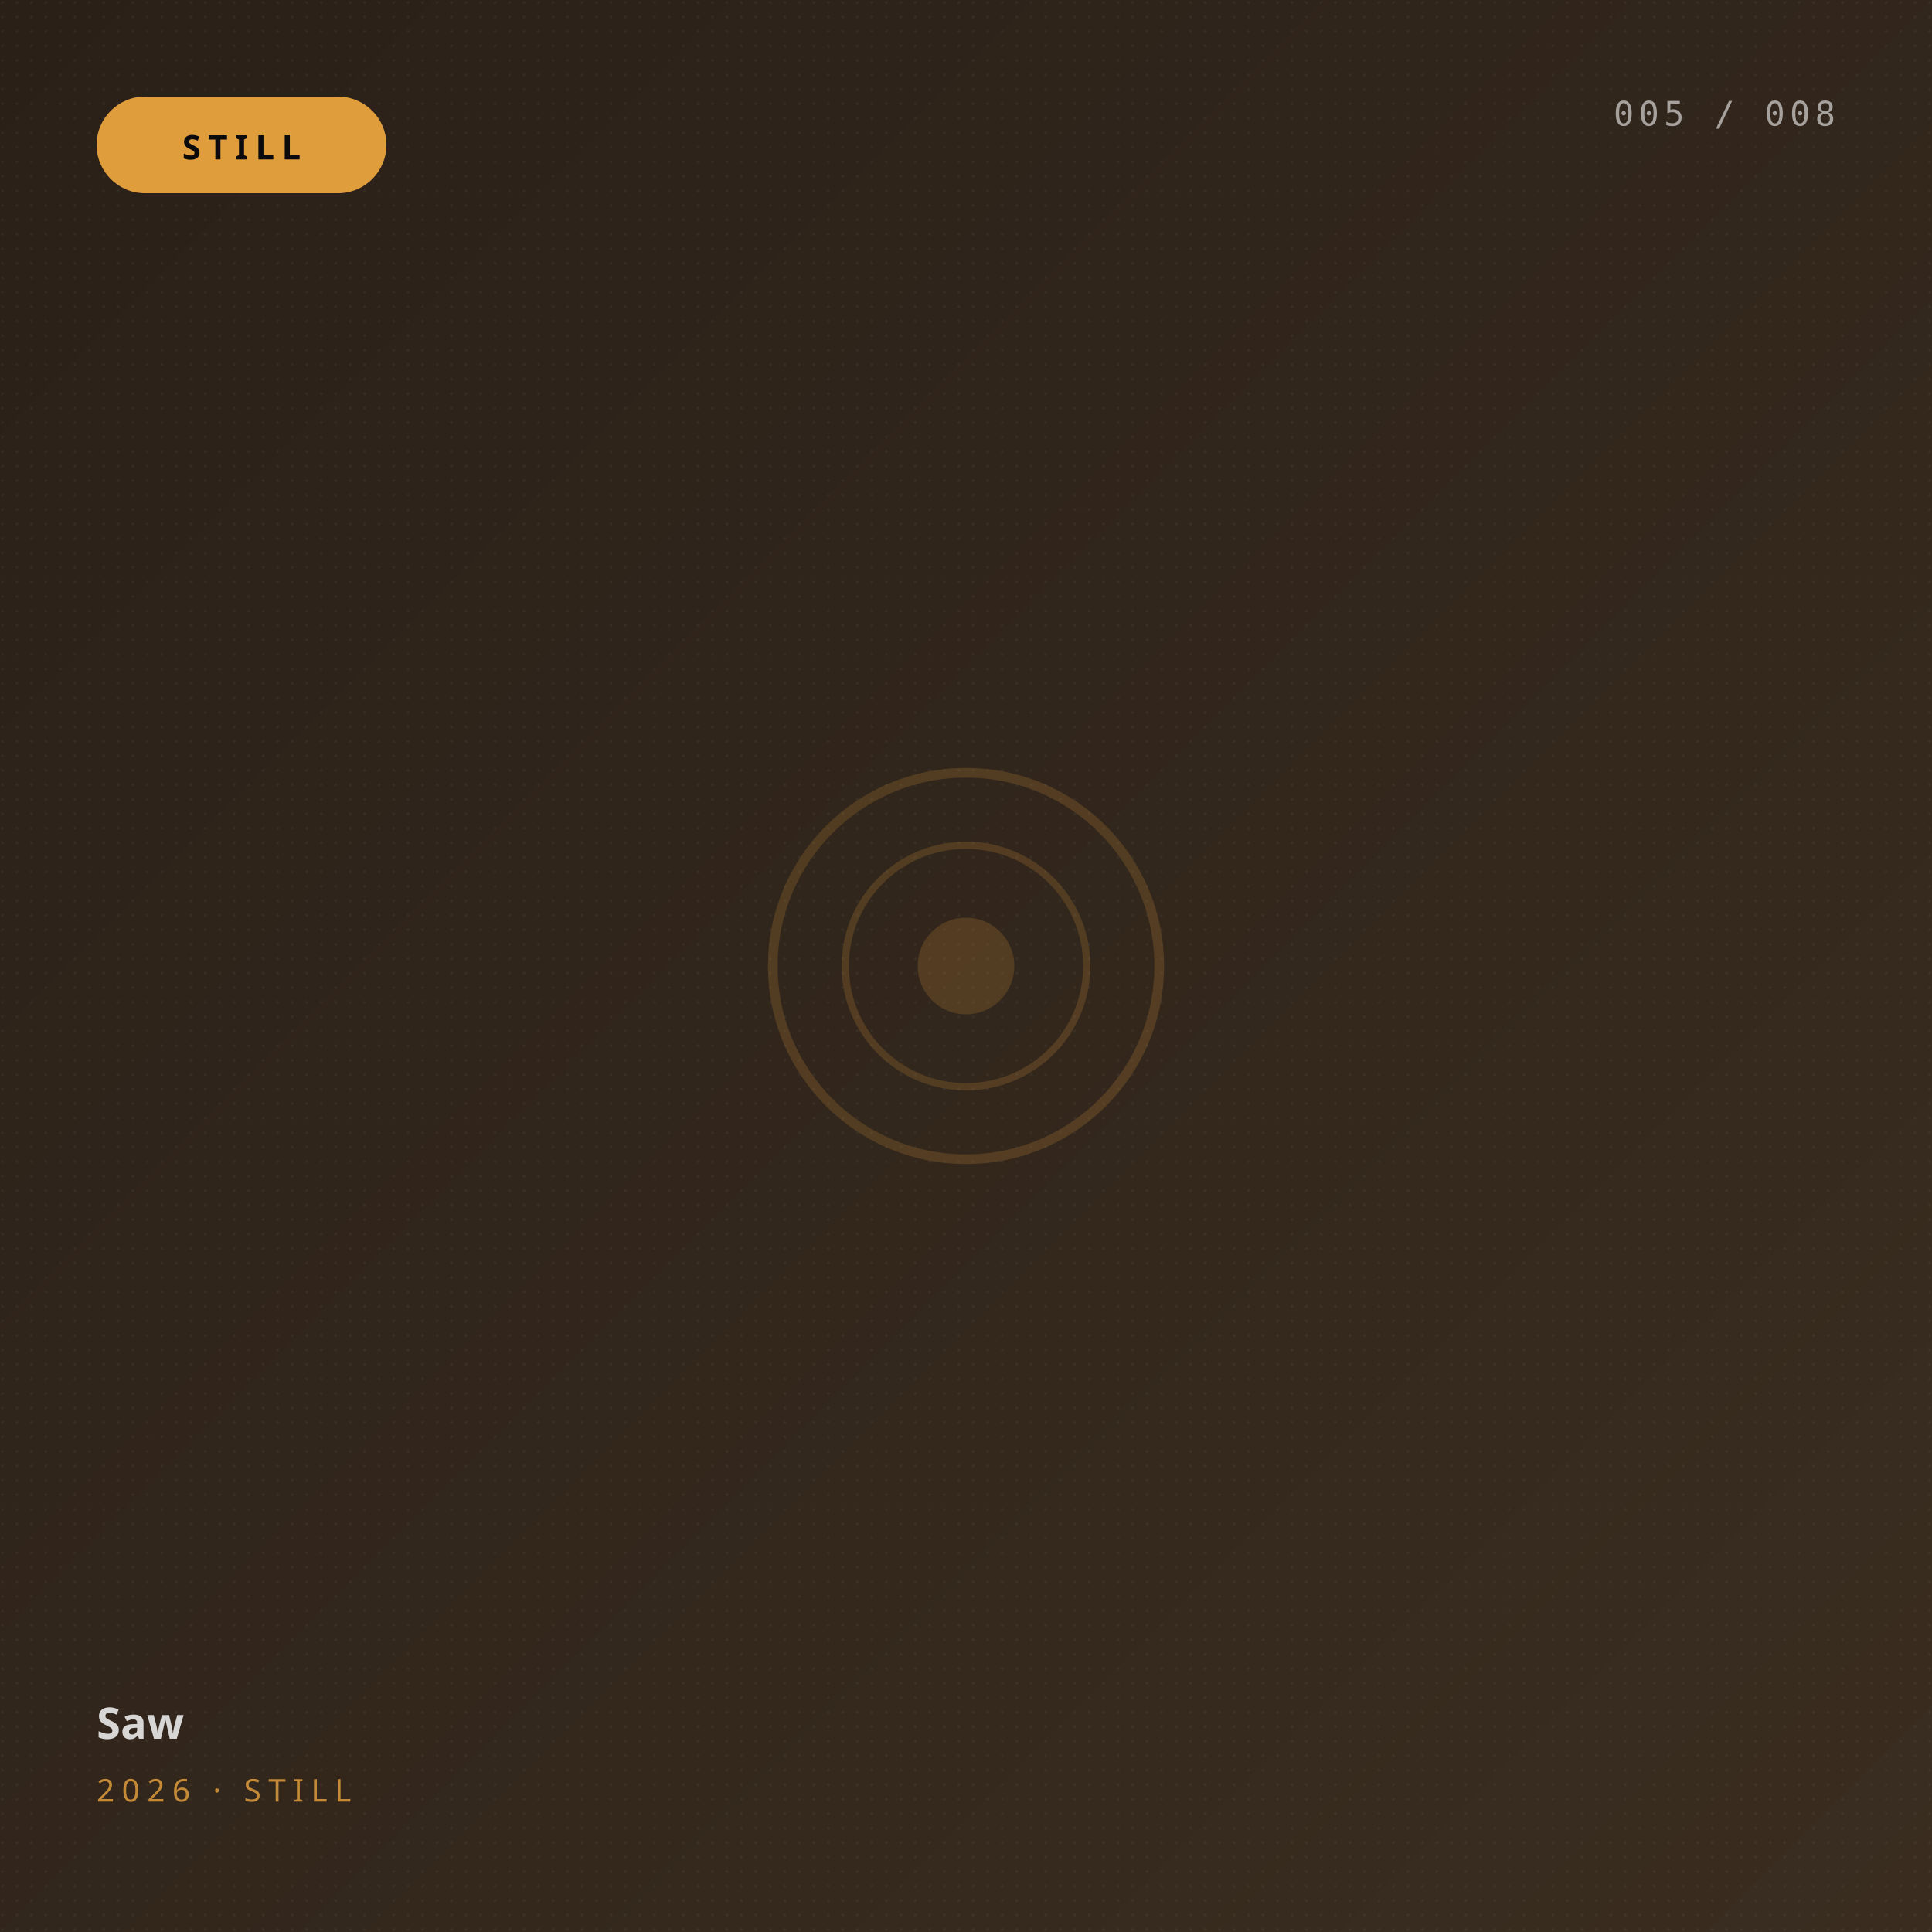
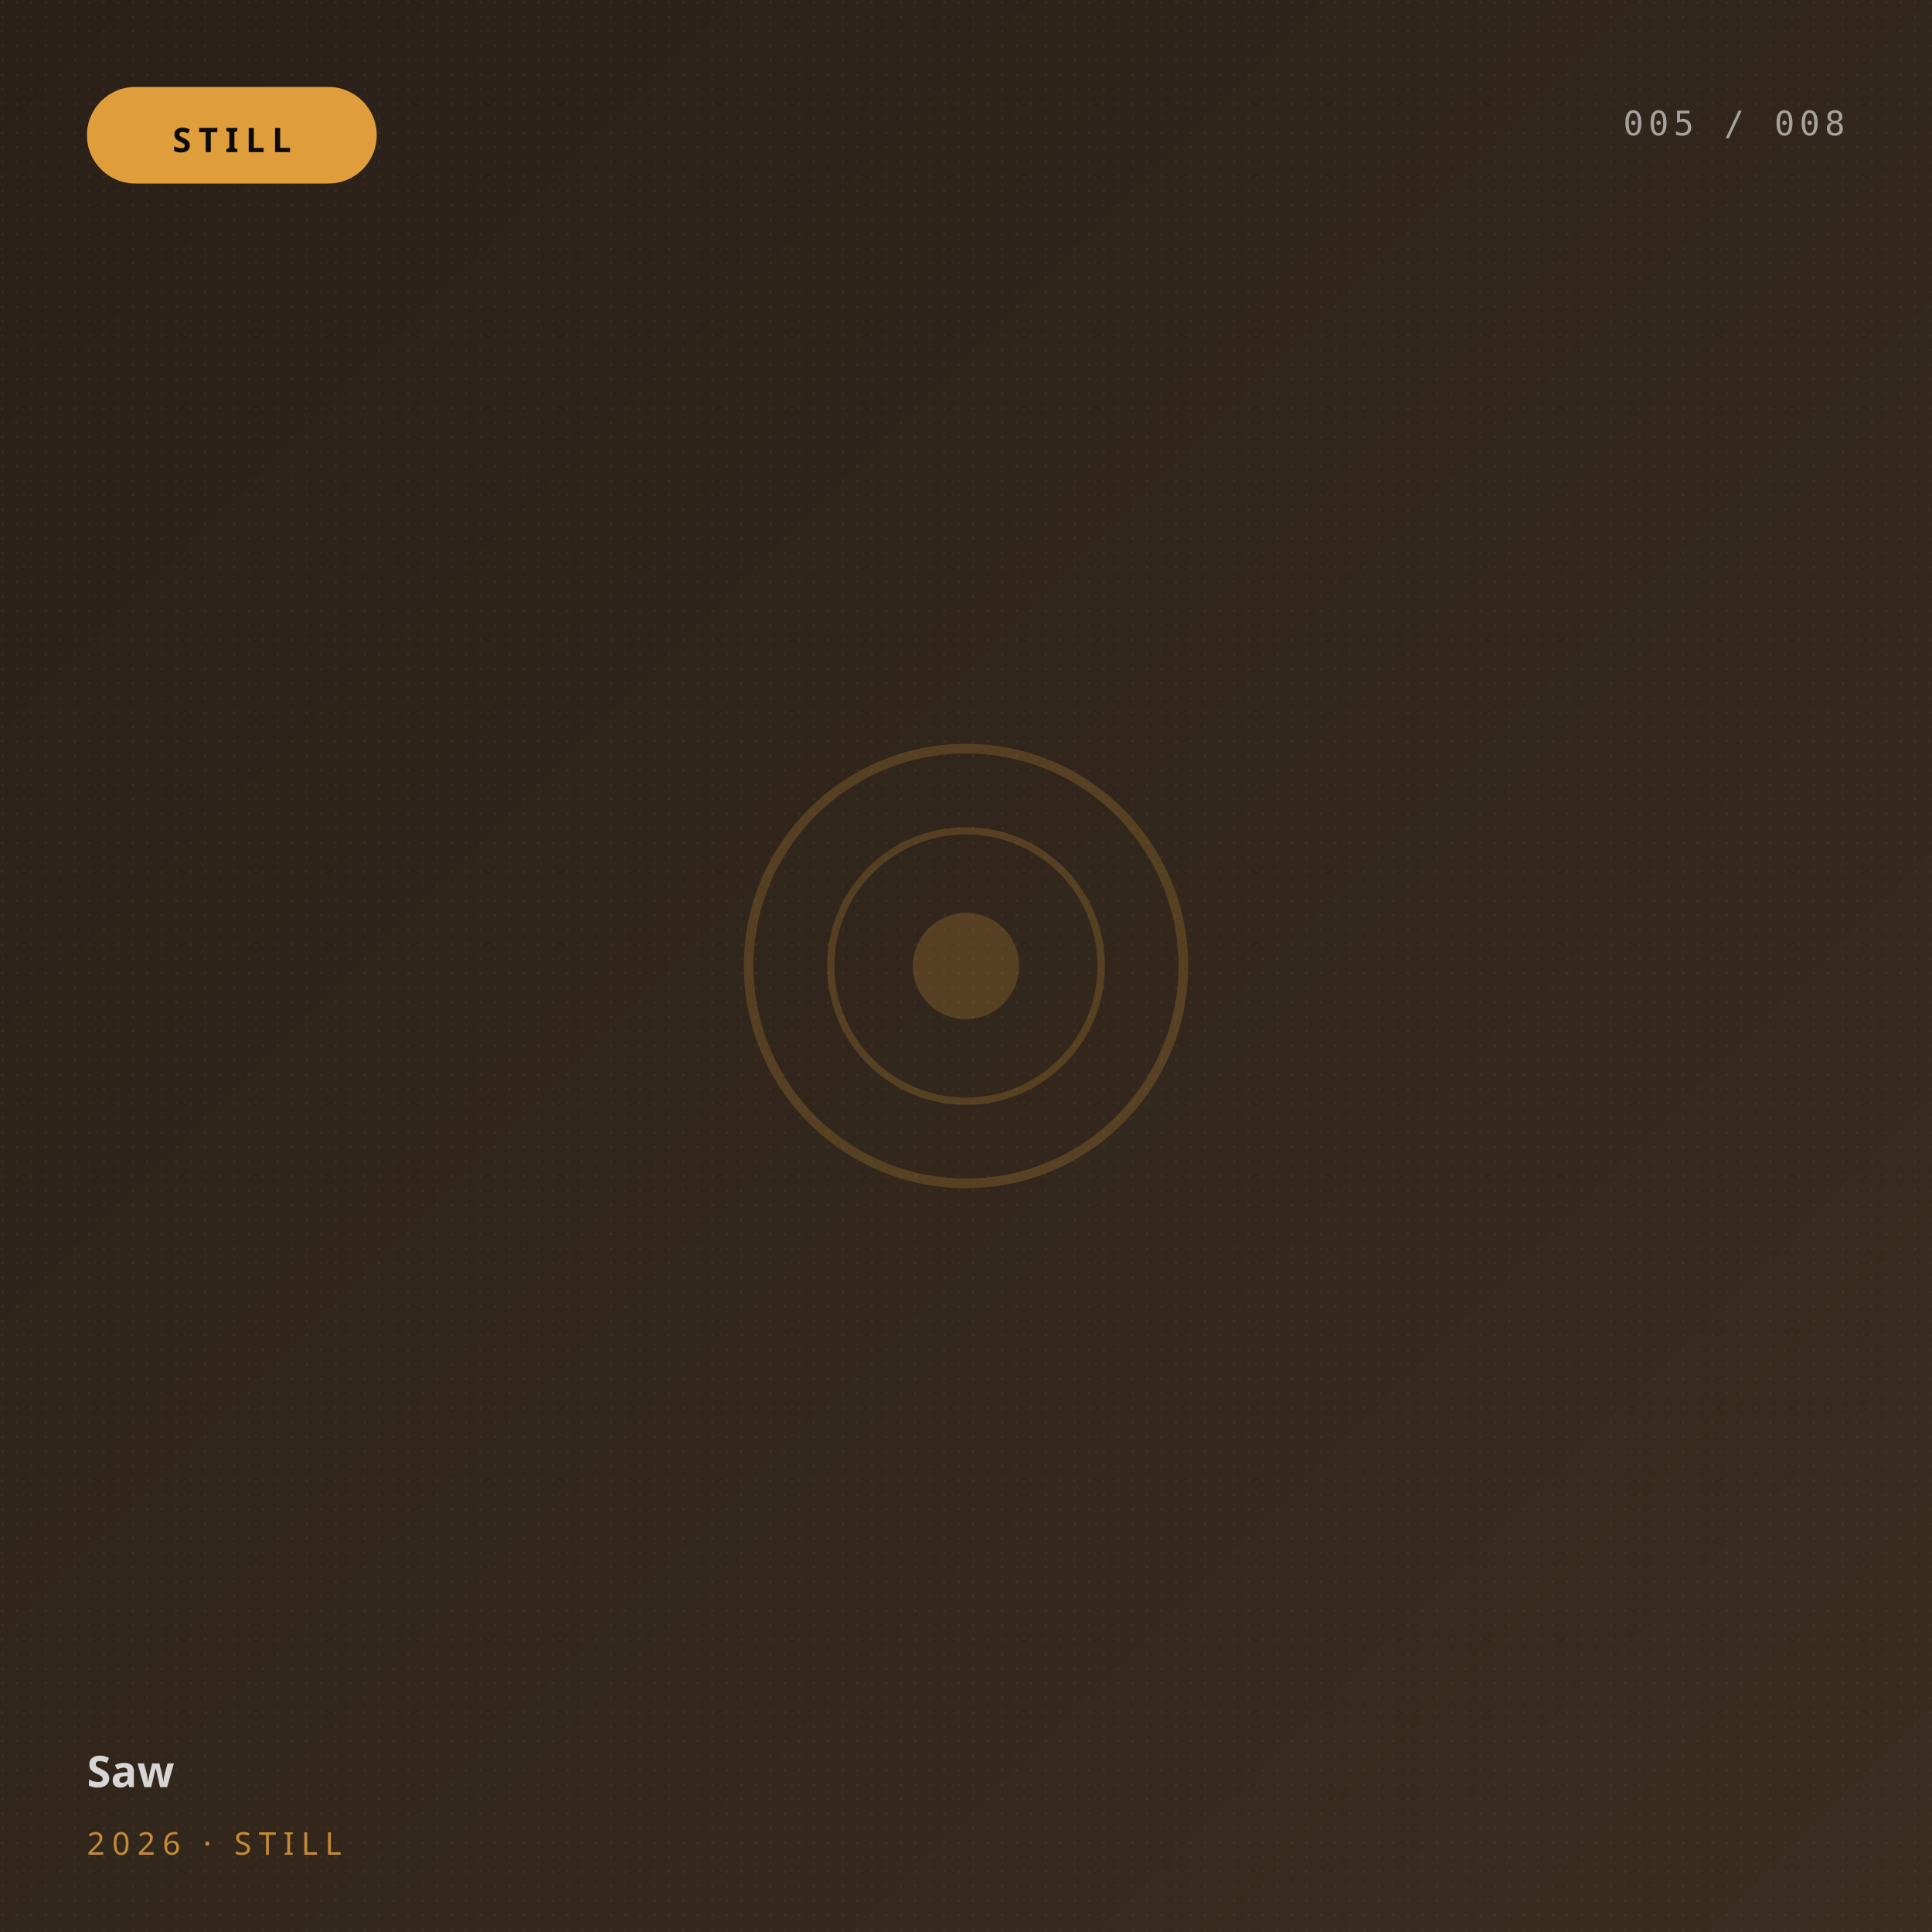
<svg xmlns="http://www.w3.org/2000/svg" viewBox="0 0 800 800" preserveAspectRatio="xMidYMid slice">
  <defs>
    <linearGradient id="p-saw-still-4" x1="0" y1="0" x2="1" y2="1">
      <stop offset="0%" stop-color="#2a2018" />
      <stop offset="100%" stop-color="#3a2d20" />
    </linearGradient>
    <pattern id="g-saw-still-4" x="0" y="0" width="6" height="6" patternUnits="userSpaceOnUse">
      <circle cx="1" cy="1" r="0.6" fill="#ffffff" opacity="0.04" />
    </pattern>
  </defs>
  <rect width="800" height="800" fill="url(#p-saw-still-4)" />
  <rect width="800" height="800" fill="url(#g-saw-still-4)" />
-   <g transform="translate(40,40)">
+   <g transform="translate(36,36)">
    <rect x="0" y="0" width="120" height="40" rx="20" fill="#E8A33D" opacity="0.95" />
-     <text x="60" y="26" text-anchor="middle" font-family="ui-sans-serif,system-ui" font-size="14" font-weight="700" fill="#0b0b0d" letter-spacing="3">STILL</text>
+     <text x="60" y="27" text-anchor="middle" font-family="ui-sans-serif,system-ui" font-size="14" font-weight="700" fill="#0b0b0d" letter-spacing="3">STILL</text>
  </g>
-   <g transform="translate(760,52)" opacity="0.6">
+   <g transform="translate(764, 56)" opacity="0.6">
    <text x="0" y="0" text-anchor="end" font-family="ui-monospace,monospace" font-size="14" fill="#f4f4f4" letter-spacing="2">005 / 008</text>
  </g>
-   <g transform="translate(400,400)" opacity="0.18">
-     <circle cx="0" cy="0" r="80" fill="none" stroke="#E8A33D" stroke-width="4" />
-     <circle cx="0" cy="0" r="50" fill="none" stroke="#E8A33D" stroke-width="3" />
-     <circle cx="0" cy="0" r="20" fill="#E8A33D" />
+   <g transform="translate(400, 400)" opacity="0.2">
+     <circle cx="0" cy="0" r="90" fill="none" stroke="#E8A33D" stroke-width="4" />
+     <circle cx="0" cy="0" r="56" fill="none" stroke="#E8A33D" stroke-width="3" />
+     <circle cx="0" cy="0" r="22" fill="#E8A33D" />
  </g>
-   <g transform="translate(40,720)">
+   <g transform="translate(36, 740)">
    <text x="0" y="0" font-family="ui-sans-serif,system-ui" font-size="18" font-weight="600" fill="#f4f4f4" opacity="0.85">Saw</text>
-     <text x="0" y="26" font-family="ui-sans-serif,system-ui" font-size="13" font-weight="500" fill="#E8A33D" letter-spacing="3" opacity="0.8">2026 · STILL</text>
+     <text x="0" y="28" font-family="ui-sans-serif,system-ui" font-size="13" font-weight="500" fill="#E8A33D" letter-spacing="3" opacity="0.8">2026 · STILL</text>
  </g>
</svg>
